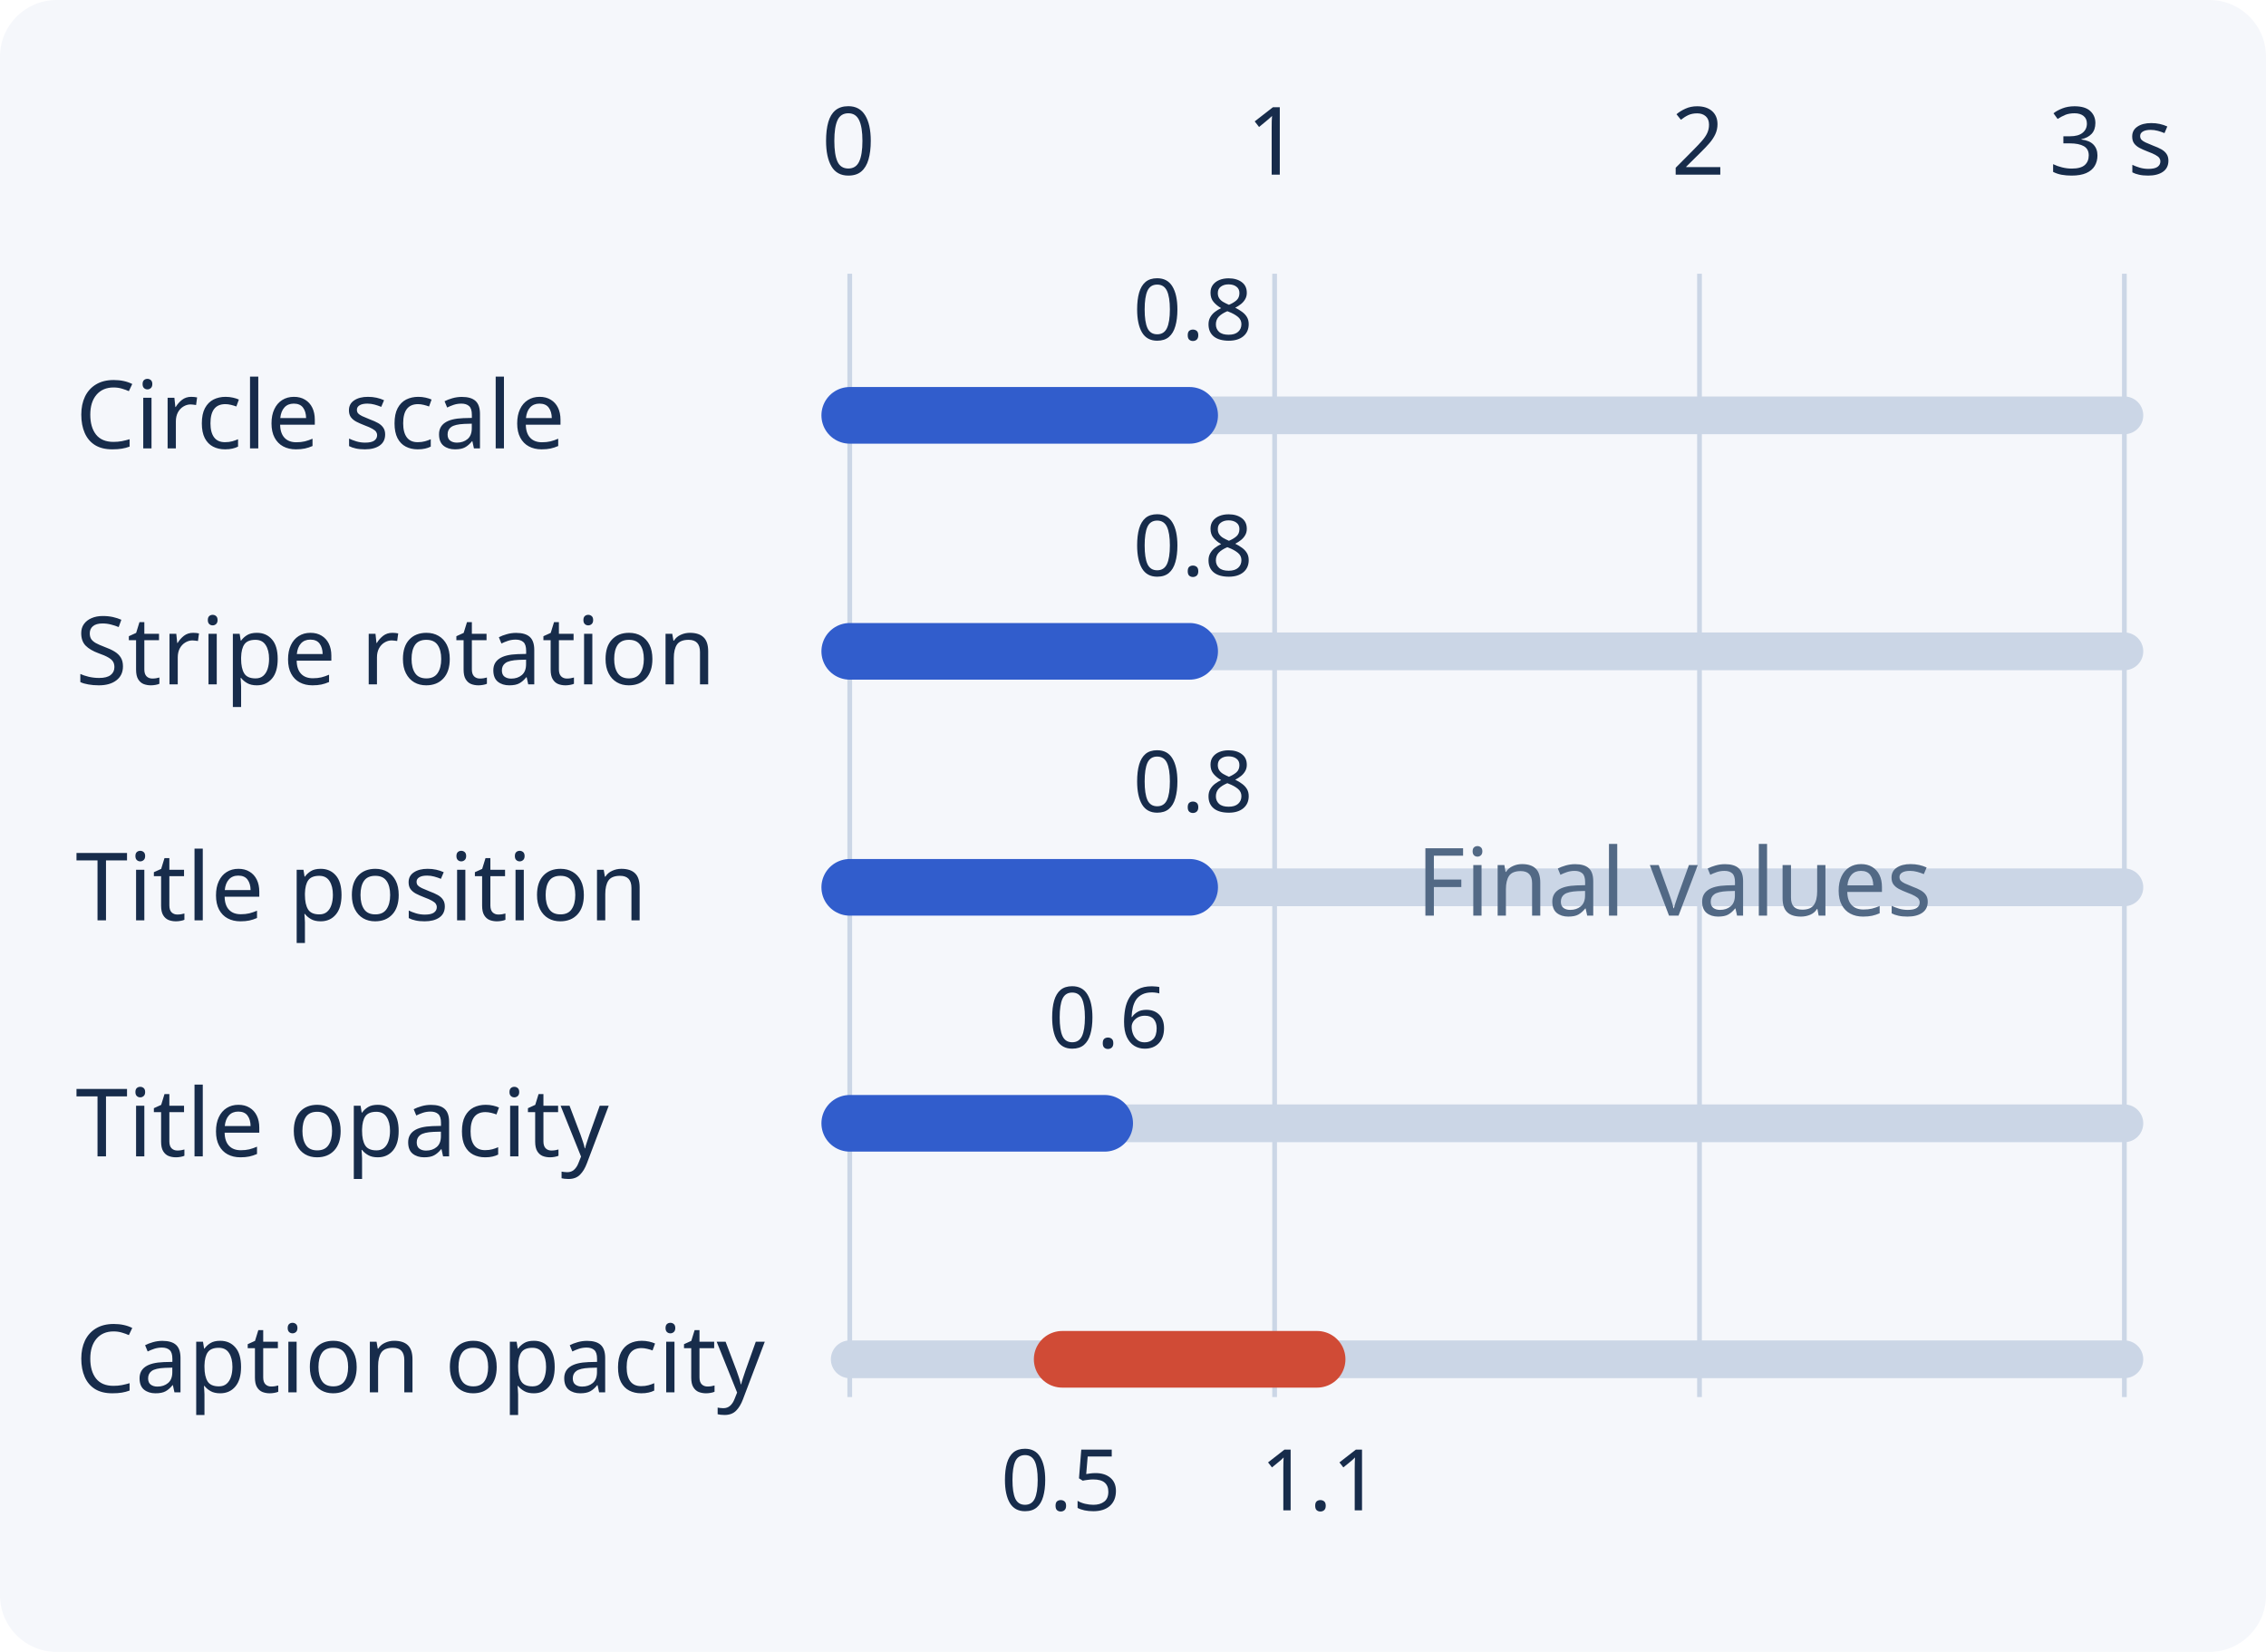
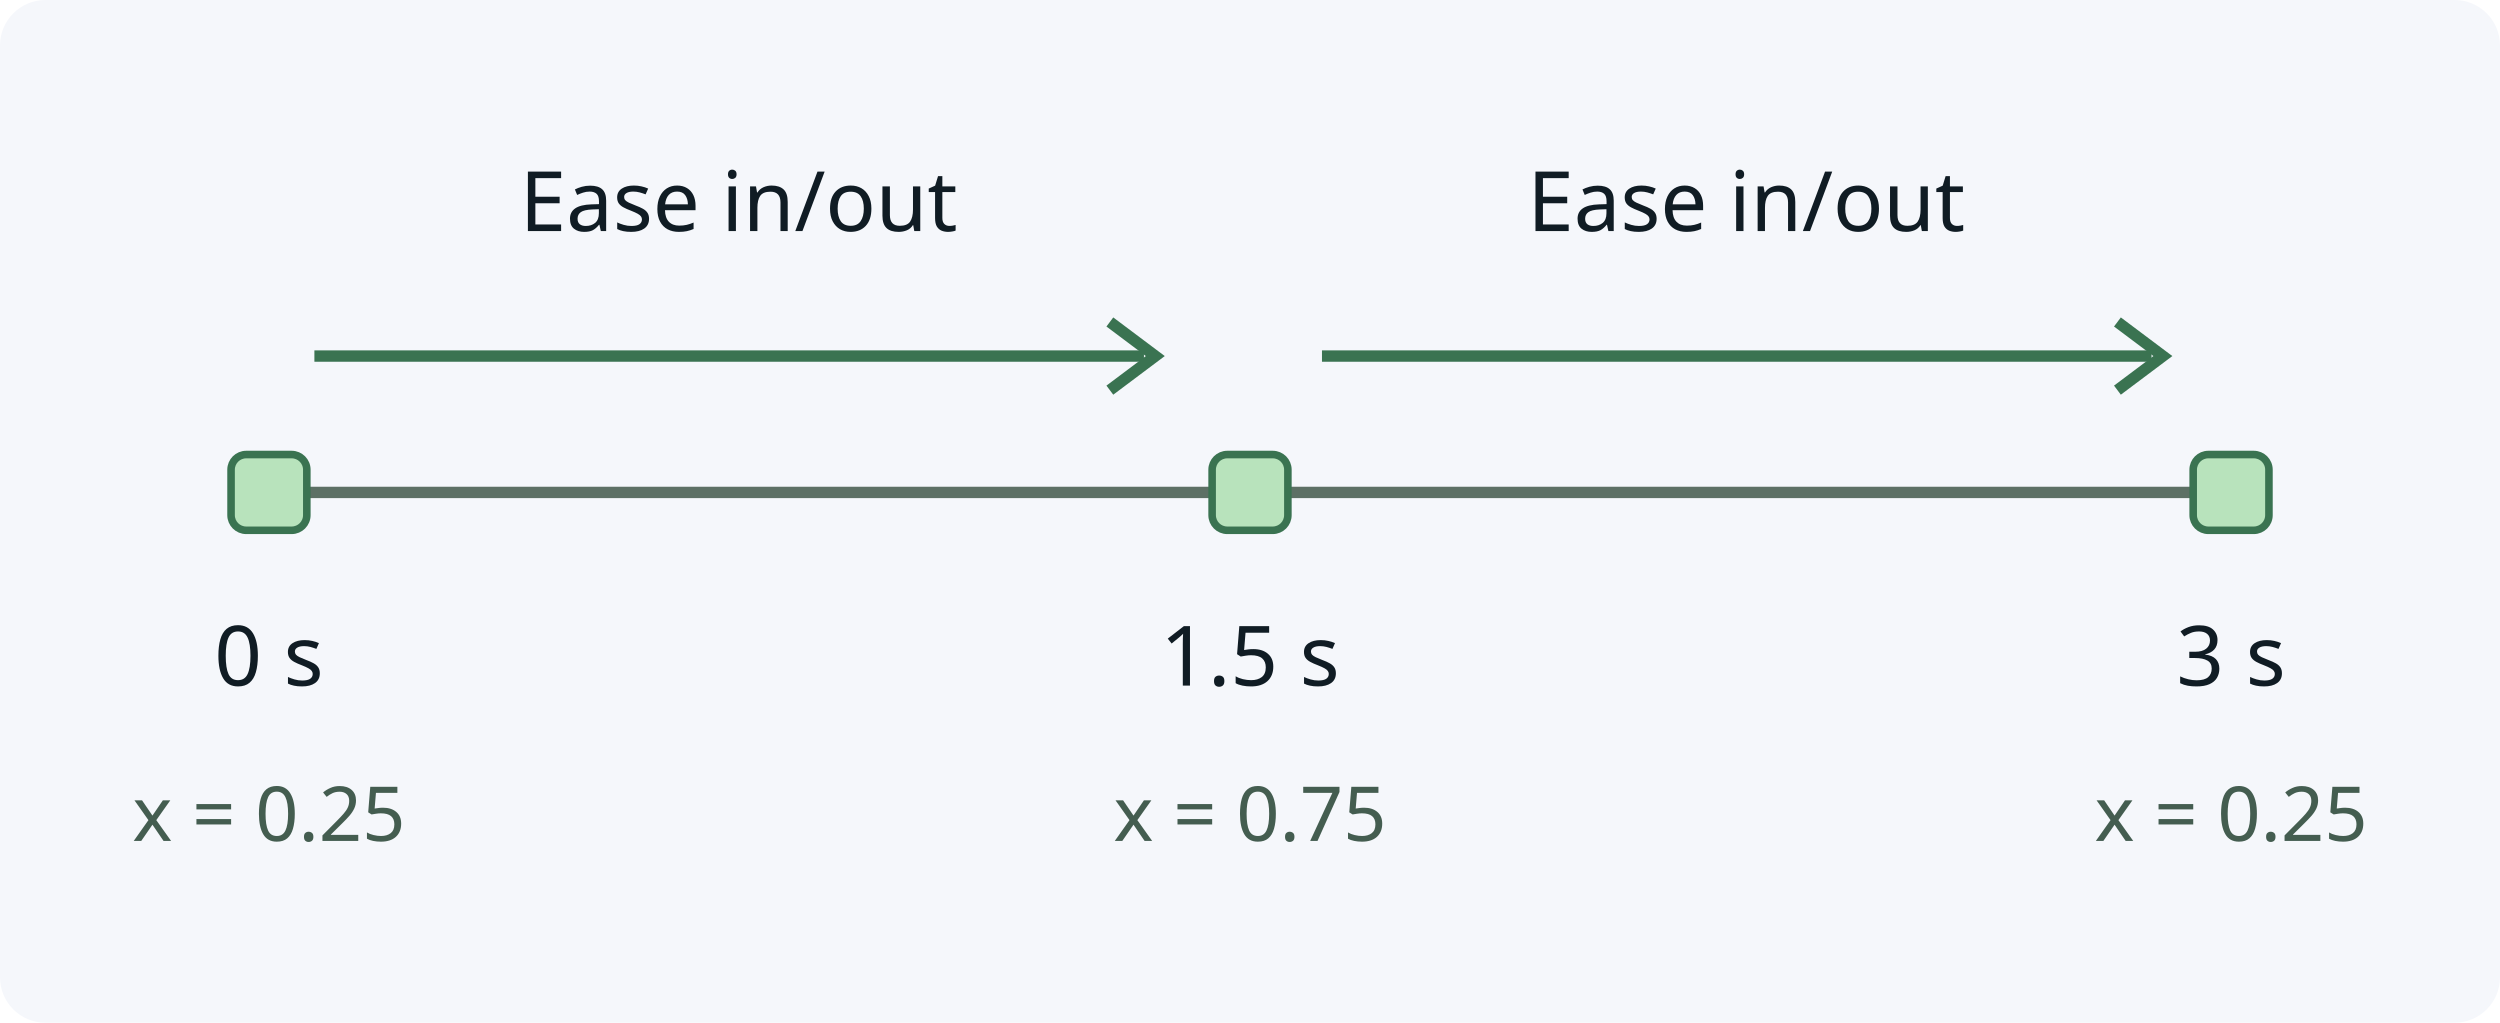
- <svg xmlns="http://www.w3.org/2000/svg" viewBox="0 0 480 350" role="img" aria-labelledby="title description">
-   <rect width="480" height="350" rx="12" fill="#f5f7fb" />
-   <g font-family="system-ui, sans-serif" font-size="20" fill="#172c4b">
-     <path d="M180 58V296M270 58V296M360 58V296M450 58V296" stroke="#cbd6e6" />
-     <text x="174" y="37">0</text>
-     <text x="264" y="37">1</text>
-     <text x="354" y="37">2</text>
-     <text x="434" y="37">3 s</text>
-     <text x="16" y="95">Circle scale</text>
-     <text x="16" y="145">Stripe rotation</text>
-     <text x="16" y="195">Title position</text>
-     <text x="16" y="245">Title opacity</text>
-     <text x="16" y="295">Caption opacity</text>
-     <g stroke="#cbd6e6" stroke-width="8" stroke-linecap="round">
-       <path d="M180 88H450M180 138H450M180 188H450M180 238H450M180 288H450" />
+ <svg xmlns="http://www.w3.org/2000/svg" viewBox="0 0 660 270" role="img" aria-labelledby="title description">
+   <rect width="660" height="270" rx="12" fill="#f5f7fb" />
+   <g font-family="system-ui, sans-serif" font-size="22" text-anchor="middle" fill="#101c24">
+     <path d="M70 130H590" stroke="#5d7065" stroke-width="3" />
+     <path d="M83 94H302M349 94H568" stroke="#3a7351" stroke-width="3" />
+     <path d="m293 85 12 9-12 9M559 85l12 9-12 9" fill="none" stroke="#3a7351" stroke-width="3" />
+     <text x="195" y="61">Ease in/out</text>
+     <text x="461" y="61">Ease in/out</text>
+     <g fill="#b8e3bc" stroke="#3a7351" stroke-width="2">
+       <rect x="61" y="120" width="20" height="20" rx="4" />
+       <rect x="320" y="120" width="20" height="20" rx="4" />
+       <rect x="579" y="120" width="20" height="20" rx="4" />
    </g>
-     <g stroke="#315dcc" stroke-width="12" stroke-linecap="round">
-       <path d="M180 88H252M180 138H252M180 188H252M180 238H234" />
-     </g>
-     <path d="M225 288H279" stroke="#d04b36" stroke-width="12" stroke-linecap="round" />
-     <text x="300" y="194" fill="#526985">Final values</text>
-     <g fill="#172c4b" font-size="18">
-       <text x="240" y="72">0.8</text>
-       <text x="240" y="122">0.8</text>
-       <text x="240" y="172">0.8</text>
-       <text x="222" y="222">0.6</text>
-       <text x="212" y="320">0.5</text>
-       <text x="267" y="320">1.1</text>
-     </g>
+     <text x="71" y="181">0 s</text>
+     <text x="330" y="181">1.5 s</text>
+     <text x="589" y="181">3 s</text>
+     <text x="71" y="222" font-size="20" fill="#445d50">x = 0.25</text>
+     <text x="330" y="222" font-size="20" fill="#445d50">x = 0.75</text>
+     <text x="589" y="222" font-size="20" fill="#445d50">x = 0.25</text>
  </g>
</svg>
